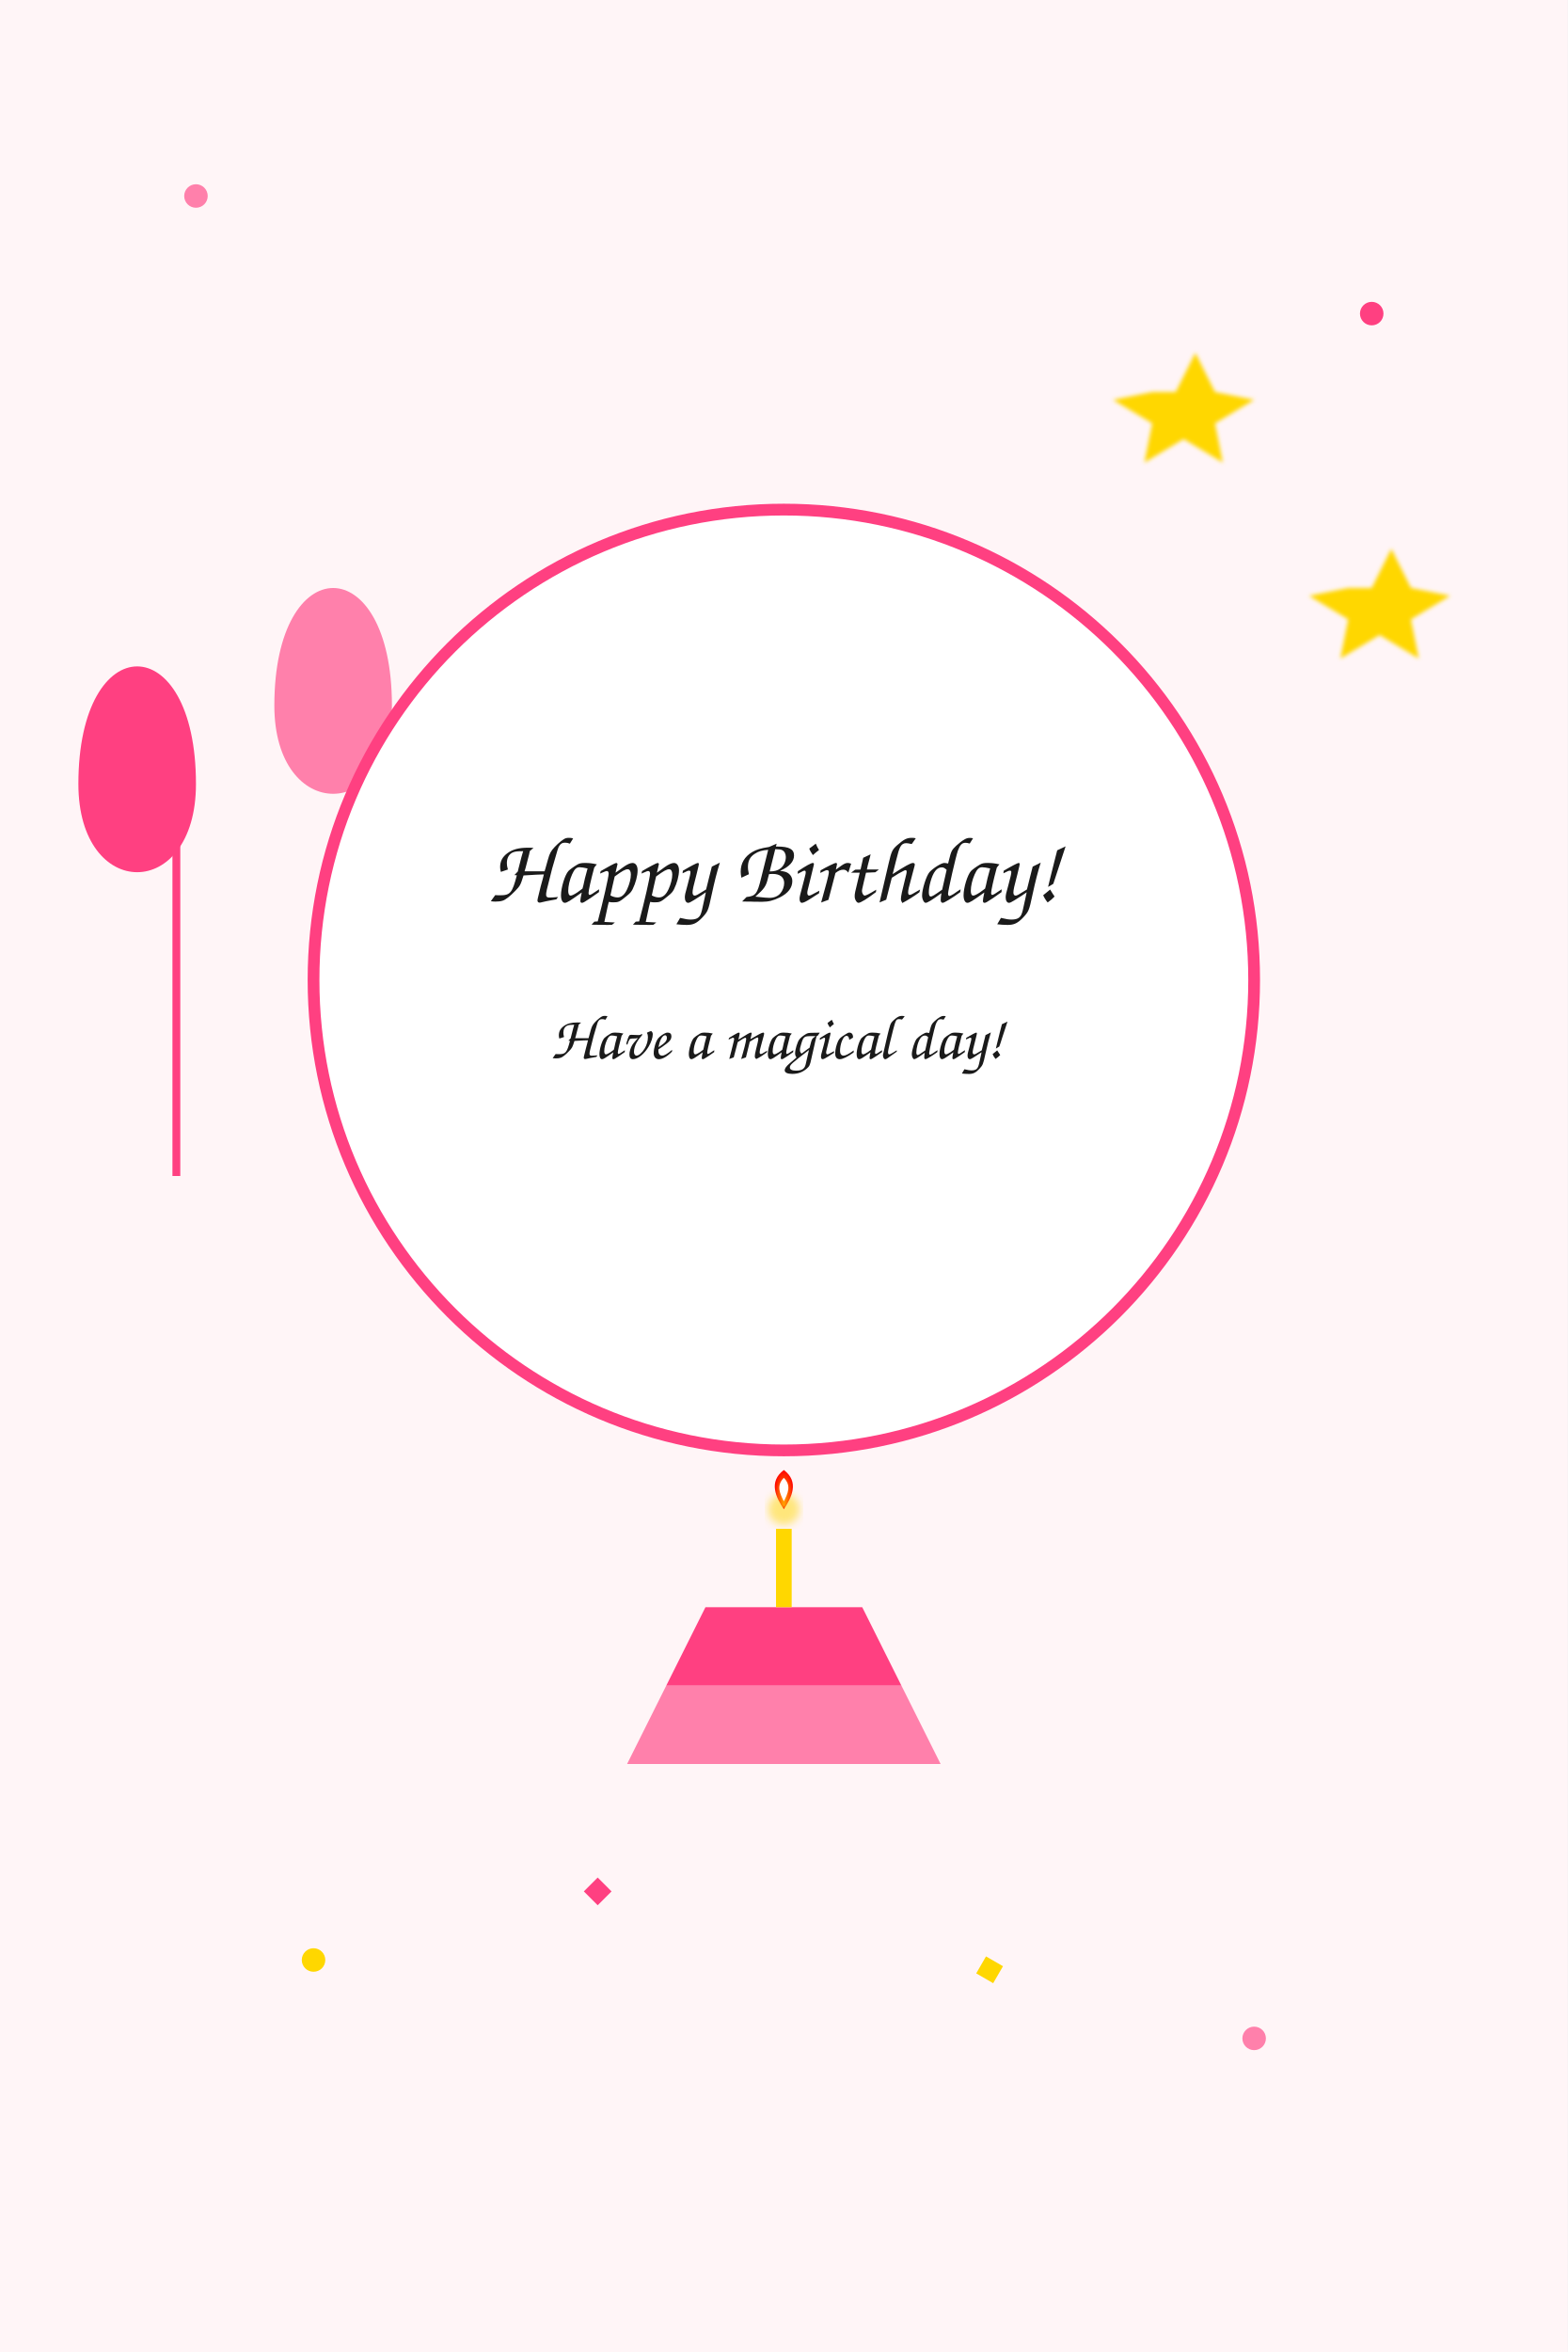
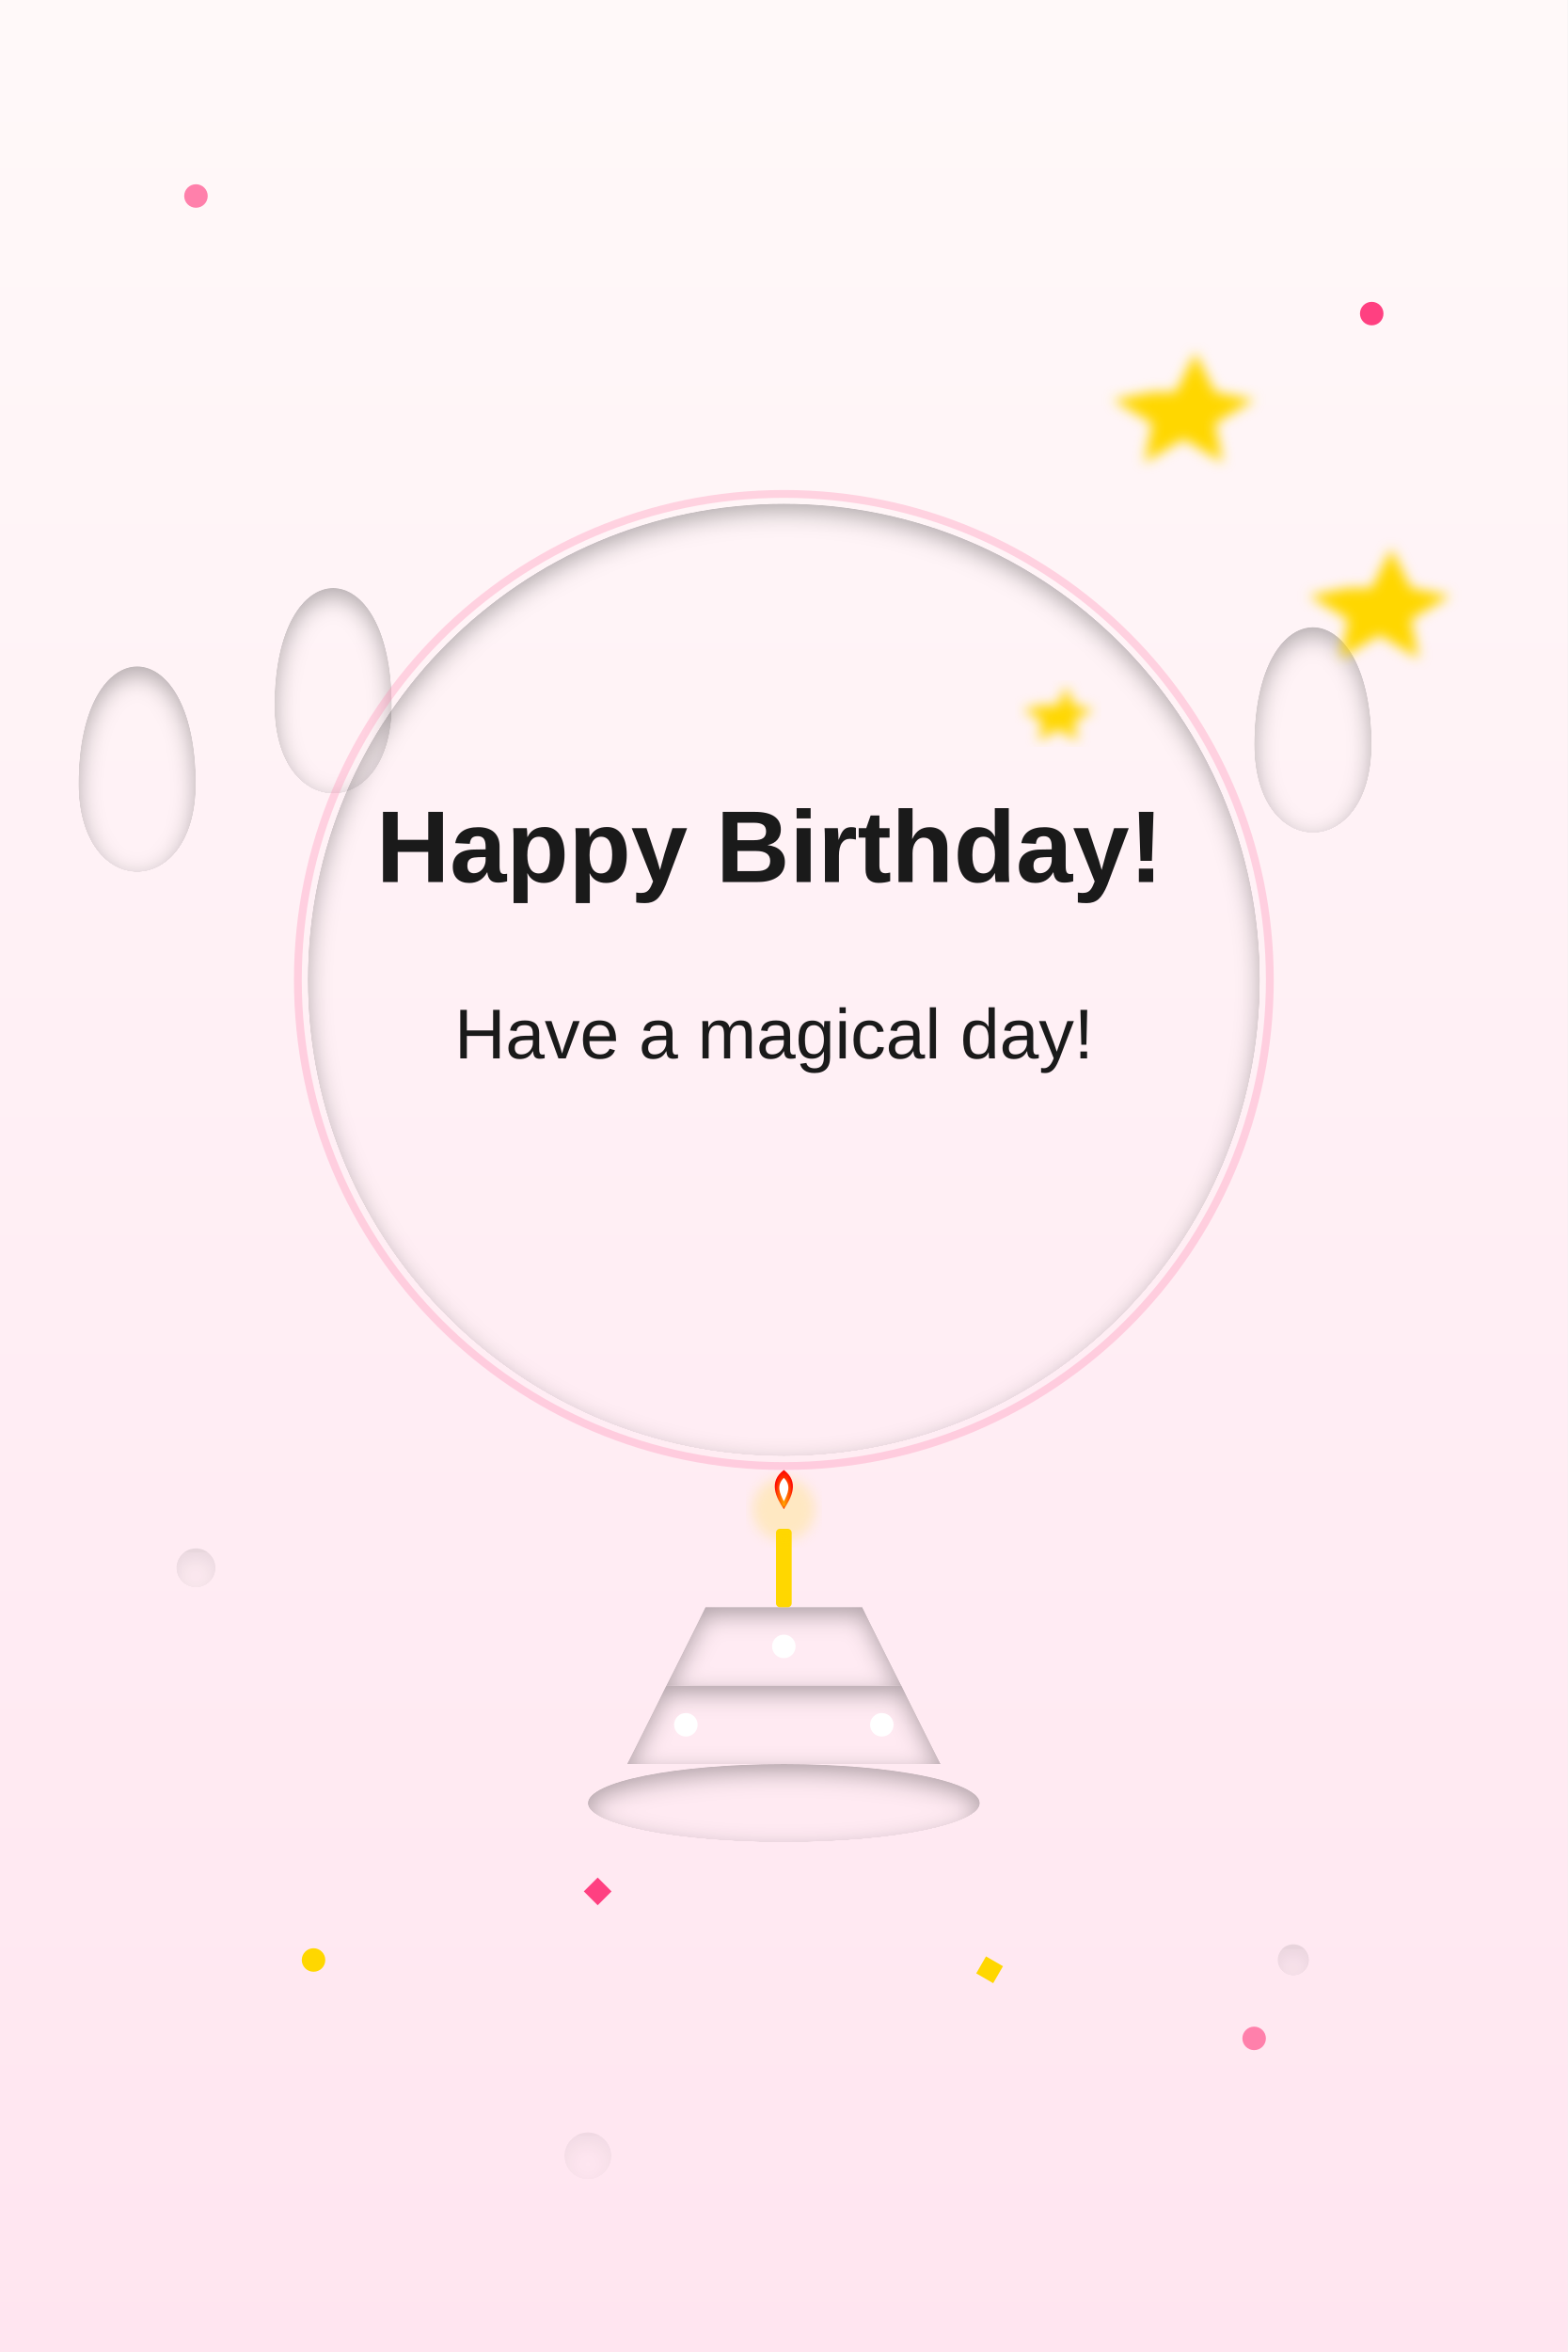
- <svg xmlns="http://www.w3.org/2000/svg" width="400" height="600" viewBox="0 0 400 600">
+ <svg xmlns="http://www.w3.org/2000/svg" xmlns:xlink="http://www.w3.org/1999/xlink" width="400" height="600" viewBox="0 0 400 600">
  <defs>
    <filter id="flameBlur">
-       <feGaussianBlur in="SourceGraphic" stdDeviation="1" />
+       <feGaussianBlur in="SourceGraphic" stdDeviation="1.5" />
    </filter>
    <radialGradient id="flameGradient" cx="50%" cy="50%" r="50%" fx="50%" fy="90%">
      <stop offset="0%" style="stop-color:#FFA500" />
      <stop offset="70%" style="stop-color:#FF4500" />
      <stop offset="100%" style="stop-color:#FF0000" />
+       <animate attributeName="fy" values="90%;85%;90%" dur="1.5s" repeatCount="indefinite" />
    </radialGradient>
    <filter id="starGlow">
-       <feGaussianBlur in="SourceGraphic" stdDeviation="0.5" />
+       <feGaussianBlur in="SourceGraphic" stdDeviation="1.5" />
    </filter>
+     <linearGradient id="bgGradient" x1="0%" y1="0%" x2="0%" y2="100%">
+       <stop offset="0%" style="stop-color:#FFF9F9" />
+       <stop offset="100%" style="stop-color:#FFE5F0" />
+       <animate attributeName="y2" values="100%;90%;100%" dur="10s" repeatCount="indefinite" />
+     </linearGradient>
+     <filter id="softShadow">
+       <feGaussianBlur in="SourceAlpha" stdDeviation="3" />
+       <feOffset dx="0" dy="2" />
+       <feComposite in2="SourceAlpha" operator="arithmetic" k2="-1" k3="1" />
+       <feColorMatrix type="matrix" values="0 0 0 0 0  0 0 0 0 0  0 0 0 0 0  0 0 0 0.3 0" />
+     </filter>
+     <path id="stringPath" d="M0,0 C5,20 -5,40 0,60 C5,80 -5,100 0,120" stroke="none" fill="none" />
  </defs>
-   <rect width="400" height="600" fill="#FFF5F7" />
+   <rect width="400" height="600" fill="url(#bgGradient)">
+     <animate attributeName="opacity" values="1;0.95;1" dur="8s" repeatCount="indefinite" />
+   </rect>
+   <g class="bubbles">
+     <circle cx="50" cy="400" r="5" fill="#FF80AB" opacity="0.3" filter="url(#softShadow)">
+       <animate attributeName="cy" values="400;100;400" dur="25s" repeatCount="indefinite" begin="0s" />
+       <animate attributeName="cx" values="50;70;50" dur="25s" repeatCount="indefinite" begin="0s" />
+       <animate attributeName="r" values="5;7;5" dur="25s" repeatCount="indefinite" begin="0s" />
+     </circle>
+     <circle cx="330" cy="500" r="4" fill="#FF4081" opacity="0.3" filter="url(#softShadow)">
+       <animate attributeName="cy" values="500;150;500" dur="28s" repeatCount="indefinite" begin="3s" />
+       <animate attributeName="cx" values="330;310;330" dur="28s" repeatCount="indefinite" begin="3s" />
+       <animate attributeName="r" values="4;6;4" dur="28s" repeatCount="indefinite" begin="3s" />
+     </circle>
+     <circle cx="150" cy="550" r="6" fill="#FFD700" opacity="0.2" filter="url(#softShadow)">
+       <animate attributeName="cy" values="550;200;550" dur="30s" repeatCount="indefinite" begin="5s" />
+       <animate attributeName="cx" values="150;180;150" dur="30s" repeatCount="indefinite" begin="5s" />
+       <animate attributeName="r" values="6;8;6" dur="30s" repeatCount="indefinite" begin="5s" />
+     </circle>
+   </g>
  <g class="balloons">
-     <g>
-       <path d="M50,200 C50,160 20,160 20,200 C20,230 50,230 50,200" fill="#FF4081">
-         <animate attributeName="opacity" values="1;0.7;1" dur="2s" repeatCount="indefinite" />
+     <g transform="translate(50,200)">
+       <animateTransform attributeName="transform" type="translate" values="50,200; 52,196; 50,200" dur="4s" repeatCount="indefinite" />
+       <path d="M0,0 C0,-40 -30,-40 -30,0 C-30,30 0,30 0,0" fill="#FF4081" filter="url(#softShadow)">
+         <animate attributeName="d" values="M0,0 C0,-40 -30,-40 -30,0 C-30,30 0,30 0,0;                  M0,0 C0,-42 -28,-42 -28,0 C-28,32 0,32 0,0;                  M0,0 C0,-40 -30,-40 -30,0 C-30,30 0,30 0,0" dur="3s" repeatCount="indefinite" />
      </path>
-       <path d="M45,200 L45,300" stroke="#FF4081" stroke-width="2">
-         <animate attributeName="opacity" values="1;0.7;1" dur="2s" repeatCount="indefinite" />
+       <g>
+         <use xlink:href="#stringPath" stroke="#FF4081" stroke-width="1.5" />
+         <animateTransform attributeName="transform" type="scale" values="1 1; 1.02 1; 1 1" dur="4s" repeatCount="indefinite" additive="sum" />
+       </g>
+     </g>
+     <g transform="translate(100,180)">
+       <animateTransform attributeName="transform" type="translate" values="100,180; 97,177; 100,180" dur="5s" repeatCount="indefinite" />
+       <path d="M0,0 C0,-40 -30,-40 -30,0 C-30,30 0,30 0,0" fill="#FF80AB" filter="url(#softShadow)">
+         <animate attributeName="d" values="M0,0 C0,-40 -30,-40 -30,0 C-30,30 0,30 0,0;                  M0,0 C0,-42 -32,-42 -32,0 C-32,28 0,28 0,0;                  M0,0 C0,-40 -30,-40 -30,0 C-30,30 0,30 0,0" dur="4s" repeatCount="indefinite" />
      </path>
+       <g>
+         <use xlink:href="#stringPath" stroke="#FF80AB" stroke-width="1.5" />
+         <animateTransform attributeName="transform" type="scale" values="1 1; 1.02 1; 1 1" dur="5s" repeatCount="indefinite" additive="sum" />
+       </g>
    </g>
-     <g>
-       <path d="M100,180 C100,140 70,140 70,180 C70,210 100,210 100,180" fill="#FF80AB">
-         <animate attributeName="opacity" values="1;0.7;1" dur="2.5s" repeatCount="indefinite" />
+     <g transform="translate(350,190)">
+       <animateTransform attributeName="transform" type="translate" values="350,190; 353,186; 350,190" dur="4.5s" repeatCount="indefinite" />
+       <path d="M0,0 C0,-40 -30,-40 -30,0 C-30,30 0,30 0,0" fill="#9C27B0" filter="url(#softShadow)">
+         <animate attributeName="d" values="M0,0 C0,-40 -30,-40 -30,0 C-30,30 0,30 0,0;                  M0,0 C0,-38 -28,-38 -28,0 C-28,28 0,28 0,0;                  M0,0 C0,-40 -30,-40 -30,0 C-30,30 0,30 0,0" dur="3.5s" repeatCount="indefinite" />
      </path>
-       <path d="M95,180 L95,280" stroke="#FF80AB" stroke-width="2">
-         <animate attributeName="opacity" values="1;0.7;1" dur="2.5s" repeatCount="indefinite" />
-       </path>
+       <g>
+         <use xlink:href="#stringPath" stroke="#9C27B0" stroke-width="1.5" />
+         <animateTransform attributeName="transform" type="scale" values="1 1; 0.98 1; 1 1" dur="4.5s" repeatCount="indefinite" additive="sum" />
+       </g>
    </g>
  </g>
-   <g class="stars" filter="url(#starGlow)">
-     <path d="M300,100 L305,90 L310,100 L320,102 L310,108 L312,118 L302,112 L292,118 L294,108 L284,102 L294,100 Z" fill="#FFD700">
-       <animate attributeName="opacity" values="1;0.5;1" dur="1.5s" repeatCount="indefinite" />
+   <g class="stars">
+     <path d="M300,100 L305,90 L310,100 L320,102 L310,108 L312,118 L302,112 L292,118 L294,108 L284,102 L294,100 Z" fill="#FFD700" filter="url(#starGlow)">
+       <animate attributeName="opacity" values="1;0.4;1" dur="3s" repeatCount="indefinite" />
+       <animateTransform attributeName="transform" type="scale" values="1;1.1;1" dur="3s" repeatCount="indefinite" additive="sum" />
    </path>
-     <path d="M350,150 L355,140 L360,150 L370,152 L360,158 L362,168 L352,162 L342,168 L344,158 L334,152 L344,150 Z" fill="#FFD700">
-       <animate attributeName="opacity" values="1;0.5;1" dur="2s" repeatCount="indefinite" />
+     <path d="M350,150 L355,140 L360,150 L370,152 L360,158 L362,168 L352,162 L342,168 L344,158 L334,152 L344,150 Z" fill="#FFD700" filter="url(#starGlow)">
+       <animate attributeName="opacity" values="1;0.5;1" dur="2.5s" repeatCount="indefinite" />
+       <animateTransform attributeName="transform" type="scale" values="1;1.2;1" dur="2.5s" repeatCount="indefinite" additive="sum" />
+     </path>
+     <path d="M270,180 L272,175 L274,180 L279,181 L274,184 L275,189 L270,186 L265,189 L266,184 L261,181 L266,180 Z" fill="#FFD700" filter="url(#starGlow)">
+       <animate attributeName="opacity" values="1;0.3;1" dur="2s" repeatCount="indefinite" />
+       <animateTransform attributeName="transform" type="scale" values="1;1.3;1" dur="2s" repeatCount="indefinite" additive="sum" />
    </path>
  </g>
  <g transform="translate(200,250)">
-     <circle cx="0" cy="0" r="120" fill="#FFF" stroke="#FF4081" stroke-width="3">
-       <animate attributeName="stroke-opacity" values="1;0.6;1" dur="3s" repeatCount="indefinite" />
+     <animateTransform attributeName="transform" type="translate" values="200,250; 200,248; 200,250" dur="5s" repeatCount="indefinite" />
+     <circle cx="0" cy="0" r="124" fill="none" stroke="#FF80AB" stroke-width="2" opacity="0.3">
+       <animate attributeName="r" values="124;126;124" dur="3s" repeatCount="indefinite" />
+       <animate attributeName="opacity" values="0.3;0.5;0.3" dur="3s" repeatCount="indefinite" />
    </circle>
-     <text x="0" y="-20" fill="#1A1A1A" font-family="Comic Sans MS" font-size="24" text-anchor="middle">
+     <circle cx="0" cy="0" r="120" fill="#FFF" stroke="#FF4081" stroke-width="3" filter="url(#softShadow)">
+       <animate attributeName="r" values="120;118;120" dur="5s" repeatCount="indefinite" />
+       <animate attributeName="stroke-opacity" values="1;0.7;1" dur="3s" repeatCount="indefinite" />
+     </circle>
+     <text x="0" y="-25" fill="#1A1A1A" font-family="Comic Sans MS, Arial, sans-serif" font-size="26" text-anchor="middle" font-weight="bold">
      Happy Birthday!
-       <animate attributeName="fill-opacity" values="1;0.7;1" dur="3s" repeatCount="indefinite" />
+       <animate attributeName="fill-opacity" values="1;0.8;1" dur="3s" repeatCount="indefinite" />
    </text>
-     <text x="0" y="20" fill="#1A1A1A" font-family="Comic Sans MS" font-size="16" text-anchor="middle">
+     <text x="0" y="20" fill="#1A1A1A" font-family="Comic Sans MS, Arial, sans-serif" font-size="18" text-anchor="middle">
      Have a magical day!
-       <animate attributeName="fill-opacity" values="1;0.7;1" dur="3s" repeatCount="indefinite" />
+       <animate attributeName="fill-opacity" values="1;0.8;1" dur="3s" repeatCount="indefinite" />
    </text>
  </g>
  <g class="confetti">
    <circle cx="50" cy="50" r="3" fill="#FF80AB">
      <animate attributeName="opacity" values="1;0.5;1" dur="1.3s" repeatCount="indefinite" />
+       <animate attributeName="cy" values="50;55;50" dur="3s" repeatCount="indefinite" />
    </circle>
    <circle cx="350" cy="80" r="3" fill="#FF4081">
      <animate attributeName="opacity" values="1;0.5;1" dur="1.7s" repeatCount="indefinite" />
+       <animate attributeName="cx" values="350;345;350" dur="2.5s" repeatCount="indefinite" />
    </circle>
    <circle cx="80" cy="500" r="3" fill="#FFD700">
      <animate attributeName="opacity" values="1;0.5;1" dur="1.5s" repeatCount="indefinite" />
+       <animate attributeName="cy" values="500;505;500" dur="3.2s" repeatCount="indefinite" />
    </circle>
    <circle cx="320" cy="520" r="3" fill="#FF80AB">
      <animate attributeName="opacity" values="1;0.5;1" dur="1.4s" repeatCount="indefinite" />
+       <animate attributeName="cx" values="320;325;320" dur="2.7s" repeatCount="indefinite" />
    </circle>
    <rect x="150" y="480" width="5" height="5" fill="#FF4081" transform="rotate(45,152.5,482.5)">
      <animate attributeName="opacity" values="1;0.5;1" dur="1.6s" repeatCount="indefinite" />
+       <animateTransform attributeName="transform" type="rotate" values="45,152.5,482.5; 90,152.5,482.5; 45,152.5,482.5" dur="5s" repeatCount="indefinite" additive="sum" />
    </rect>
    <rect x="250" y="500" width="5" height="5" fill="#FFD700" transform="rotate(30,252.5,502.5)">
      <animate attributeName="opacity" values="1;0.5;1" dur="1.8s" repeatCount="indefinite" />
+       <animateTransform attributeName="transform" type="rotate" values="30,252.5,502.5; 60,252.5,502.5; 30,252.5,502.5" dur="6s" repeatCount="indefinite" additive="sum" />
    </rect>
  </g>
  <g transform="translate(200,450)">
-     <path d="M-40,0 L40,0 L30,-20 L-30,-20 Z" fill="#FF80AB">
-       <animate attributeName="fill-opacity" values="1;0.7;1" dur="2s" repeatCount="indefinite" />
+     <animateTransform attributeName="transform" type="translate" values="200,450; 200,448; 200,450" dur="4s" repeatCount="indefinite" />
+     <ellipse cx="0" cy="10" rx="50" ry="10" fill="#F5F5F5" filter="url(#softShadow)">
+       <animate attributeName="rx" values="50;48;50" dur="3s" repeatCount="indefinite" />
+     </ellipse>
+     <path d="M-40,0 L40,0 L30,-20 L-30,-20 Z" fill="#FF80AB" filter="url(#softShadow)">
+       <animate attributeName="d" values="M-40,0 L40,0 L30,-20 L-30,-20 Z;                M-38,0 L38,0 L28,-20 L-28,-20 Z;                M-40,0 L40,0 L30,-20 L-30,-20 Z" dur="3s" repeatCount="indefinite" />
+       <animate attributeName="fill-opacity" values="1;0.85;1" dur="2s" repeatCount="indefinite" />
    </path>
-     <path d="M-30,-20 L30,-20 L20,-40 L-20,-40 Z" fill="#FF4081">
-       <animate attributeName="fill-opacity" values="1;0.7;1" dur="2s" repeatCount="indefinite" />
+     <path d="M-30,-20 L30,-20 L20,-40 L-20,-40 Z" fill="#FF4081" filter="url(#softShadow)">
+       <animate attributeName="d" values="M-30,-20 L30,-20 L20,-40 L-20,-40 Z;                M-28,-20 L28,-20 L18,-40 L-18,-40 Z;                M-30,-20 L30,-20 L20,-40 L-20,-40 Z" dur="3s" repeatCount="indefinite" />
+       <animate attributeName="fill-opacity" values="1;0.85;1" dur="2s" repeatCount="indefinite" />
    </path>
-     <rect x="-2" y="-60" width="4" height="20" fill="#FFD700" />
+     <rect x="-2" y="-60" width="4" height="20" fill="#FFD700" rx="1">
+       <animate attributeName="height" values="20;19;20" dur="2s" repeatCount="indefinite" />
+     </rect>
    <g transform="translate(0,-65)">
-       <circle cx="0" cy="0" r="4" fill="#FFD700" opacity="0.5" filter="url(#flameBlur)">
-         <animate attributeName="opacity" values="0.5;0.3;0.5" dur="0.5s" repeatCount="indefinite" />
+       <animateTransform attributeName="transform" type="translate" values="0,-65; -1,-66; 1,-64; 0,-65" dur="0.8s" repeatCount="indefinite" />
+       <circle cx="0" cy="0" r="8" fill="#FFD700" opacity="0.2" filter="url(#flameBlur)">
+         <animate attributeName="r" values="8;9;8" dur="0.5s" repeatCount="indefinite" />
+         <animate attributeName="opacity" values="0.2;0.3;0.2" dur="0.5s" repeatCount="indefinite" />
      </circle>
      <path d="M0,0 C2,-3 4,-7 0,-10 C-4,-7 -2,-3 0,0" fill="url(#flameGradient)">
-         <animate attributeName="opacity" values="1;0.7;1" dur="0.5s" repeatCount="indefinite" />
+         <animate attributeName="d" values="M0,0 C2,-3 4,-7 0,-10 C-4,-7 -2,-3 0,0;                  M0,0 C3,-4 3,-8 0,-11 C-3,-8 -3,-4 0,0;                  M0,0 C2,-3 4,-7 0,-10 C-4,-7 -2,-3 0,0" dur="0.5s" repeatCount="indefinite" />
+         <animate attributeName="opacity" values="1;0.8;1" dur="0.5s" repeatCount="indefinite" />
      </path>
      <path d="M0,-2 C1,-4 2,-6 0,-8 C-2,-6 -1,-4 0,-2" fill="#FFFFFF">
+         <animate attributeName="d" values="M0,-2 C1,-4 2,-6 0,-8 C-2,-6 -1,-4 0,-2;                  M0,-2 C1.5,-5 1.5,-7 0,-9 C-1.5,-7 -1.5,-5 0,-2;                  M0,-2 C1,-4 2,-6 0,-8 C-2,-6 -1,-4 0,-2" dur="0.5s" repeatCount="indefinite" />
        <animate attributeName="opacity" values="0.8;0.6;0.8" dur="0.5s" repeatCount="indefinite" />
      </path>
    </g>
+     <circle cx="-25" cy="-10" r="3" fill="#FFFFFF">
+       <animate attributeName="r" values="3;2.8;3" dur="3s" repeatCount="indefinite" />
+     </circle>
+     <circle cx="25" cy="-10" r="3" fill="#FFFFFF">
+       <animate attributeName="r" values="3;2.8;3" dur="3s" repeatCount="indefinite" />
+     </circle>
+     <circle cx="0" cy="-30" r="3" fill="#FFFFFF">
+       <animate attributeName="r" values="3;2.8;3" dur="3s" repeatCount="indefinite" />
+     </circle>
  </g>
</svg>
